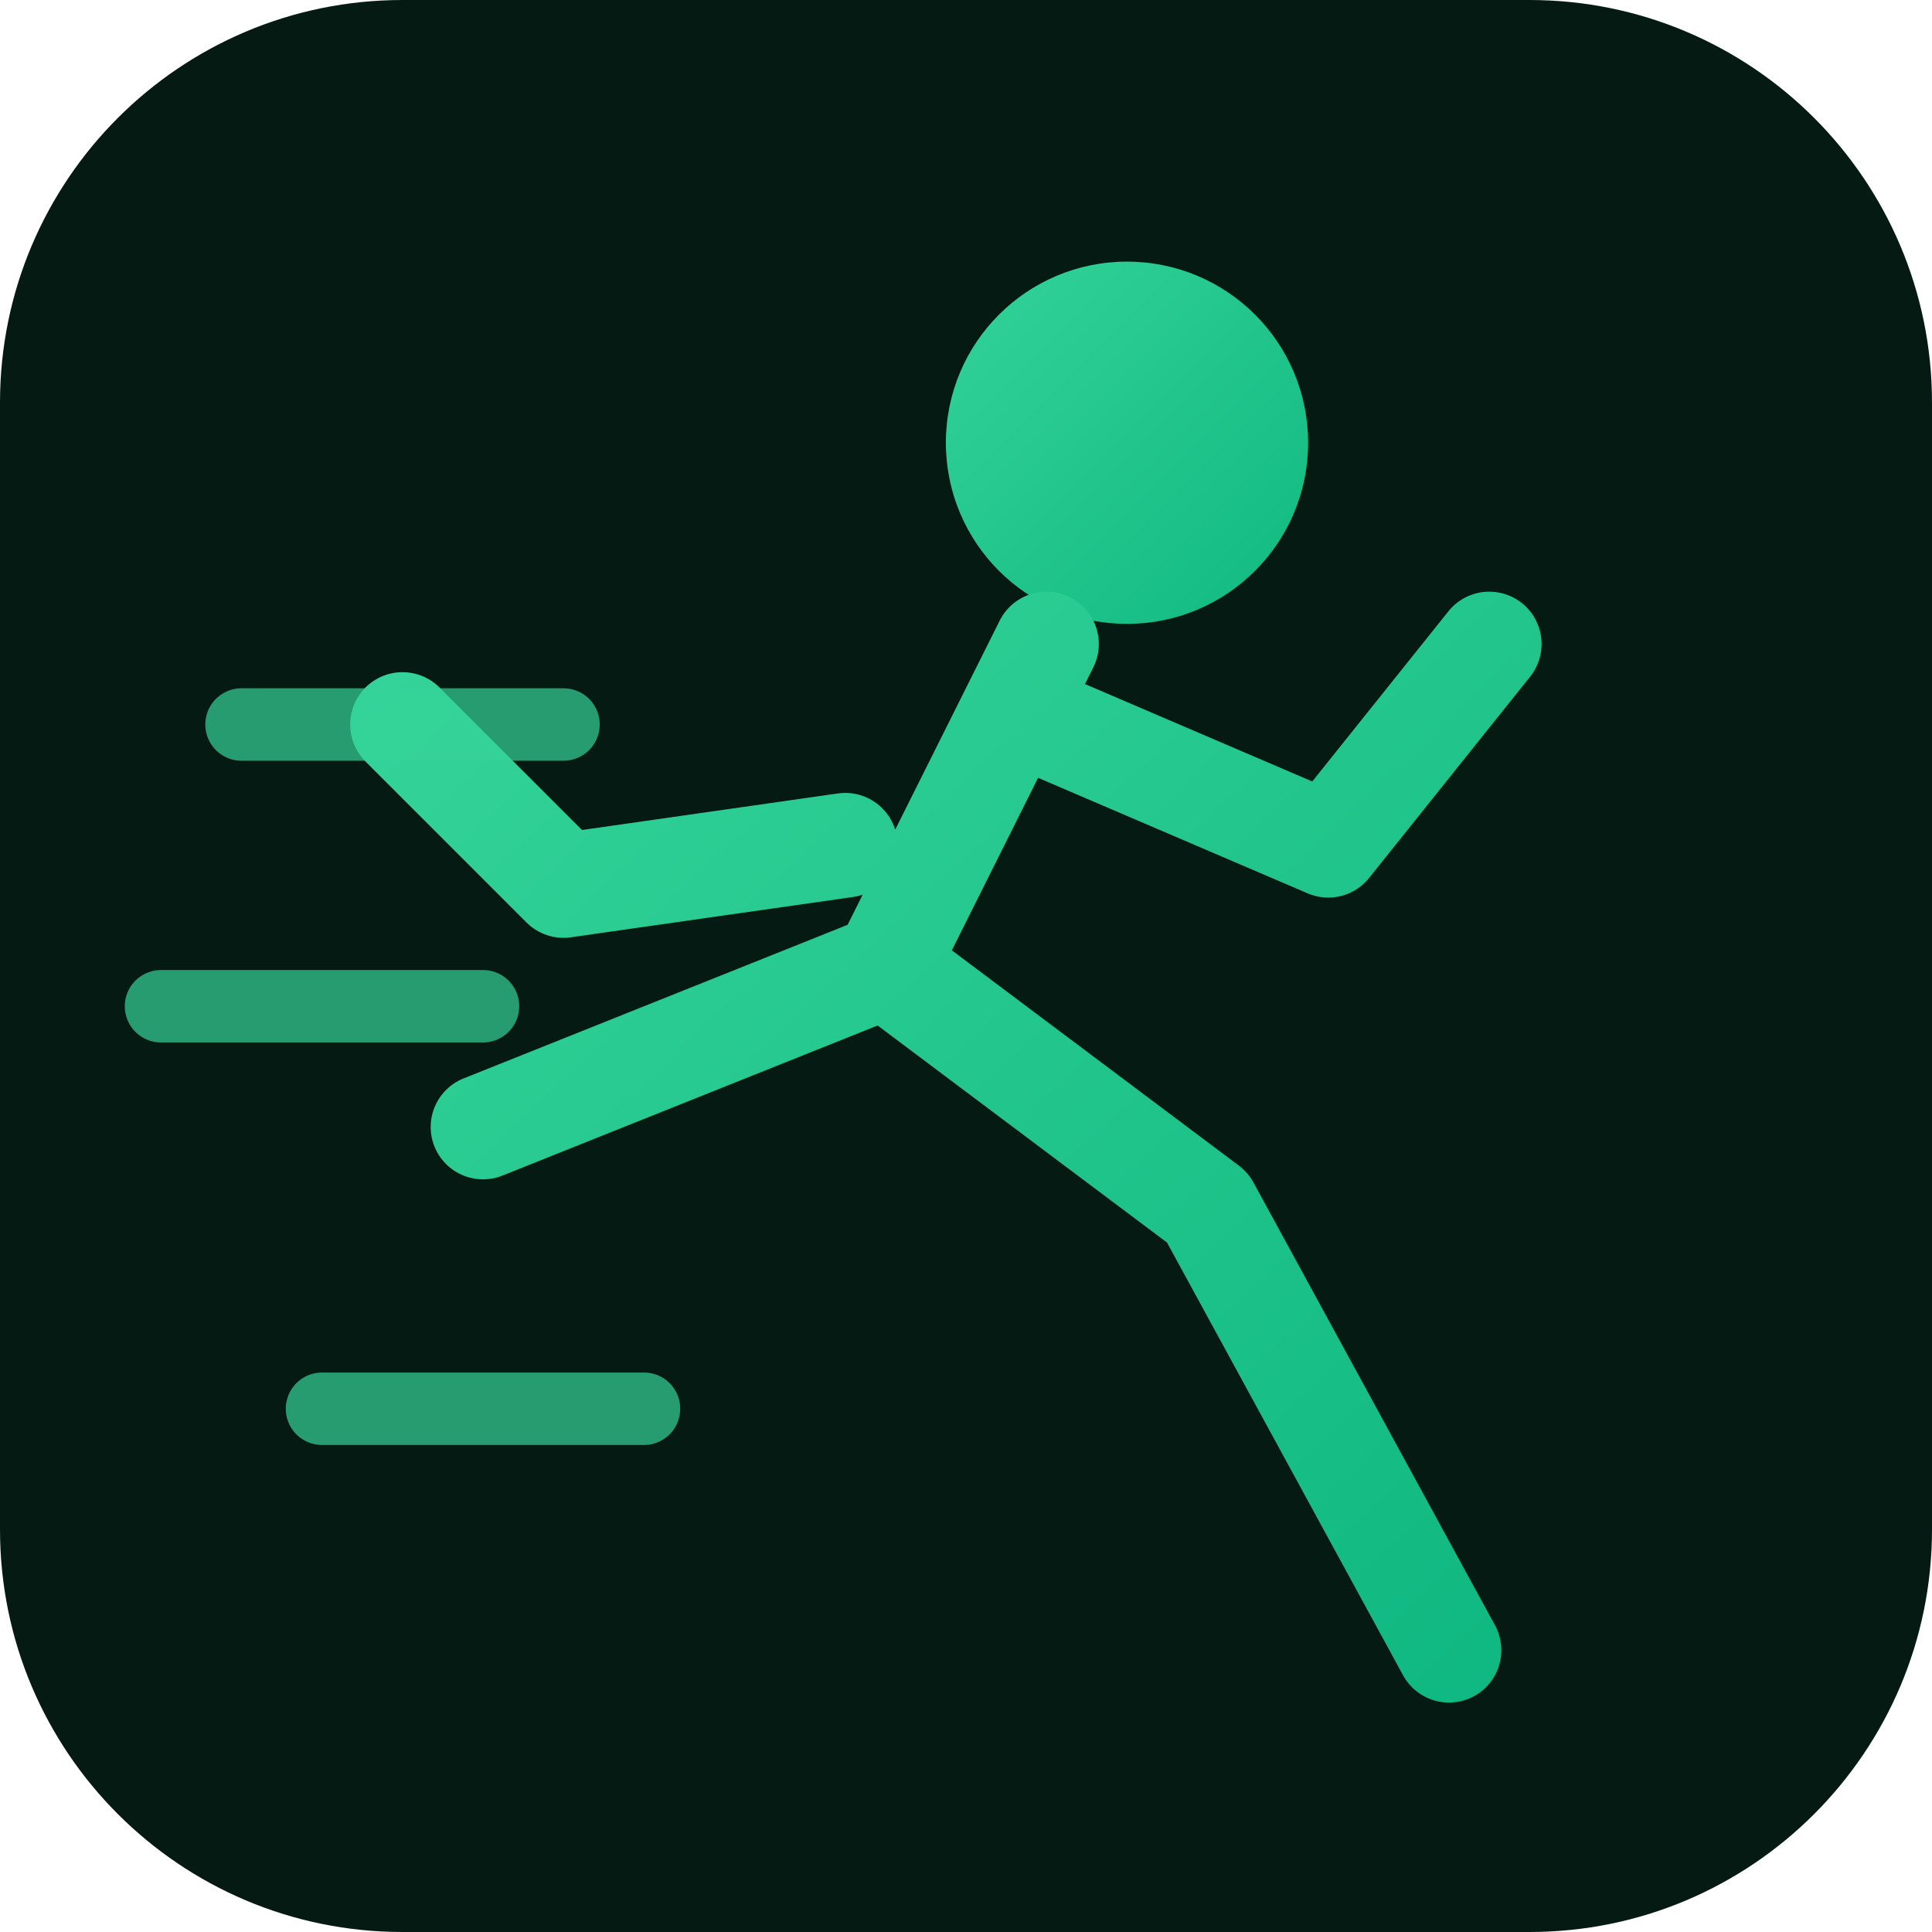
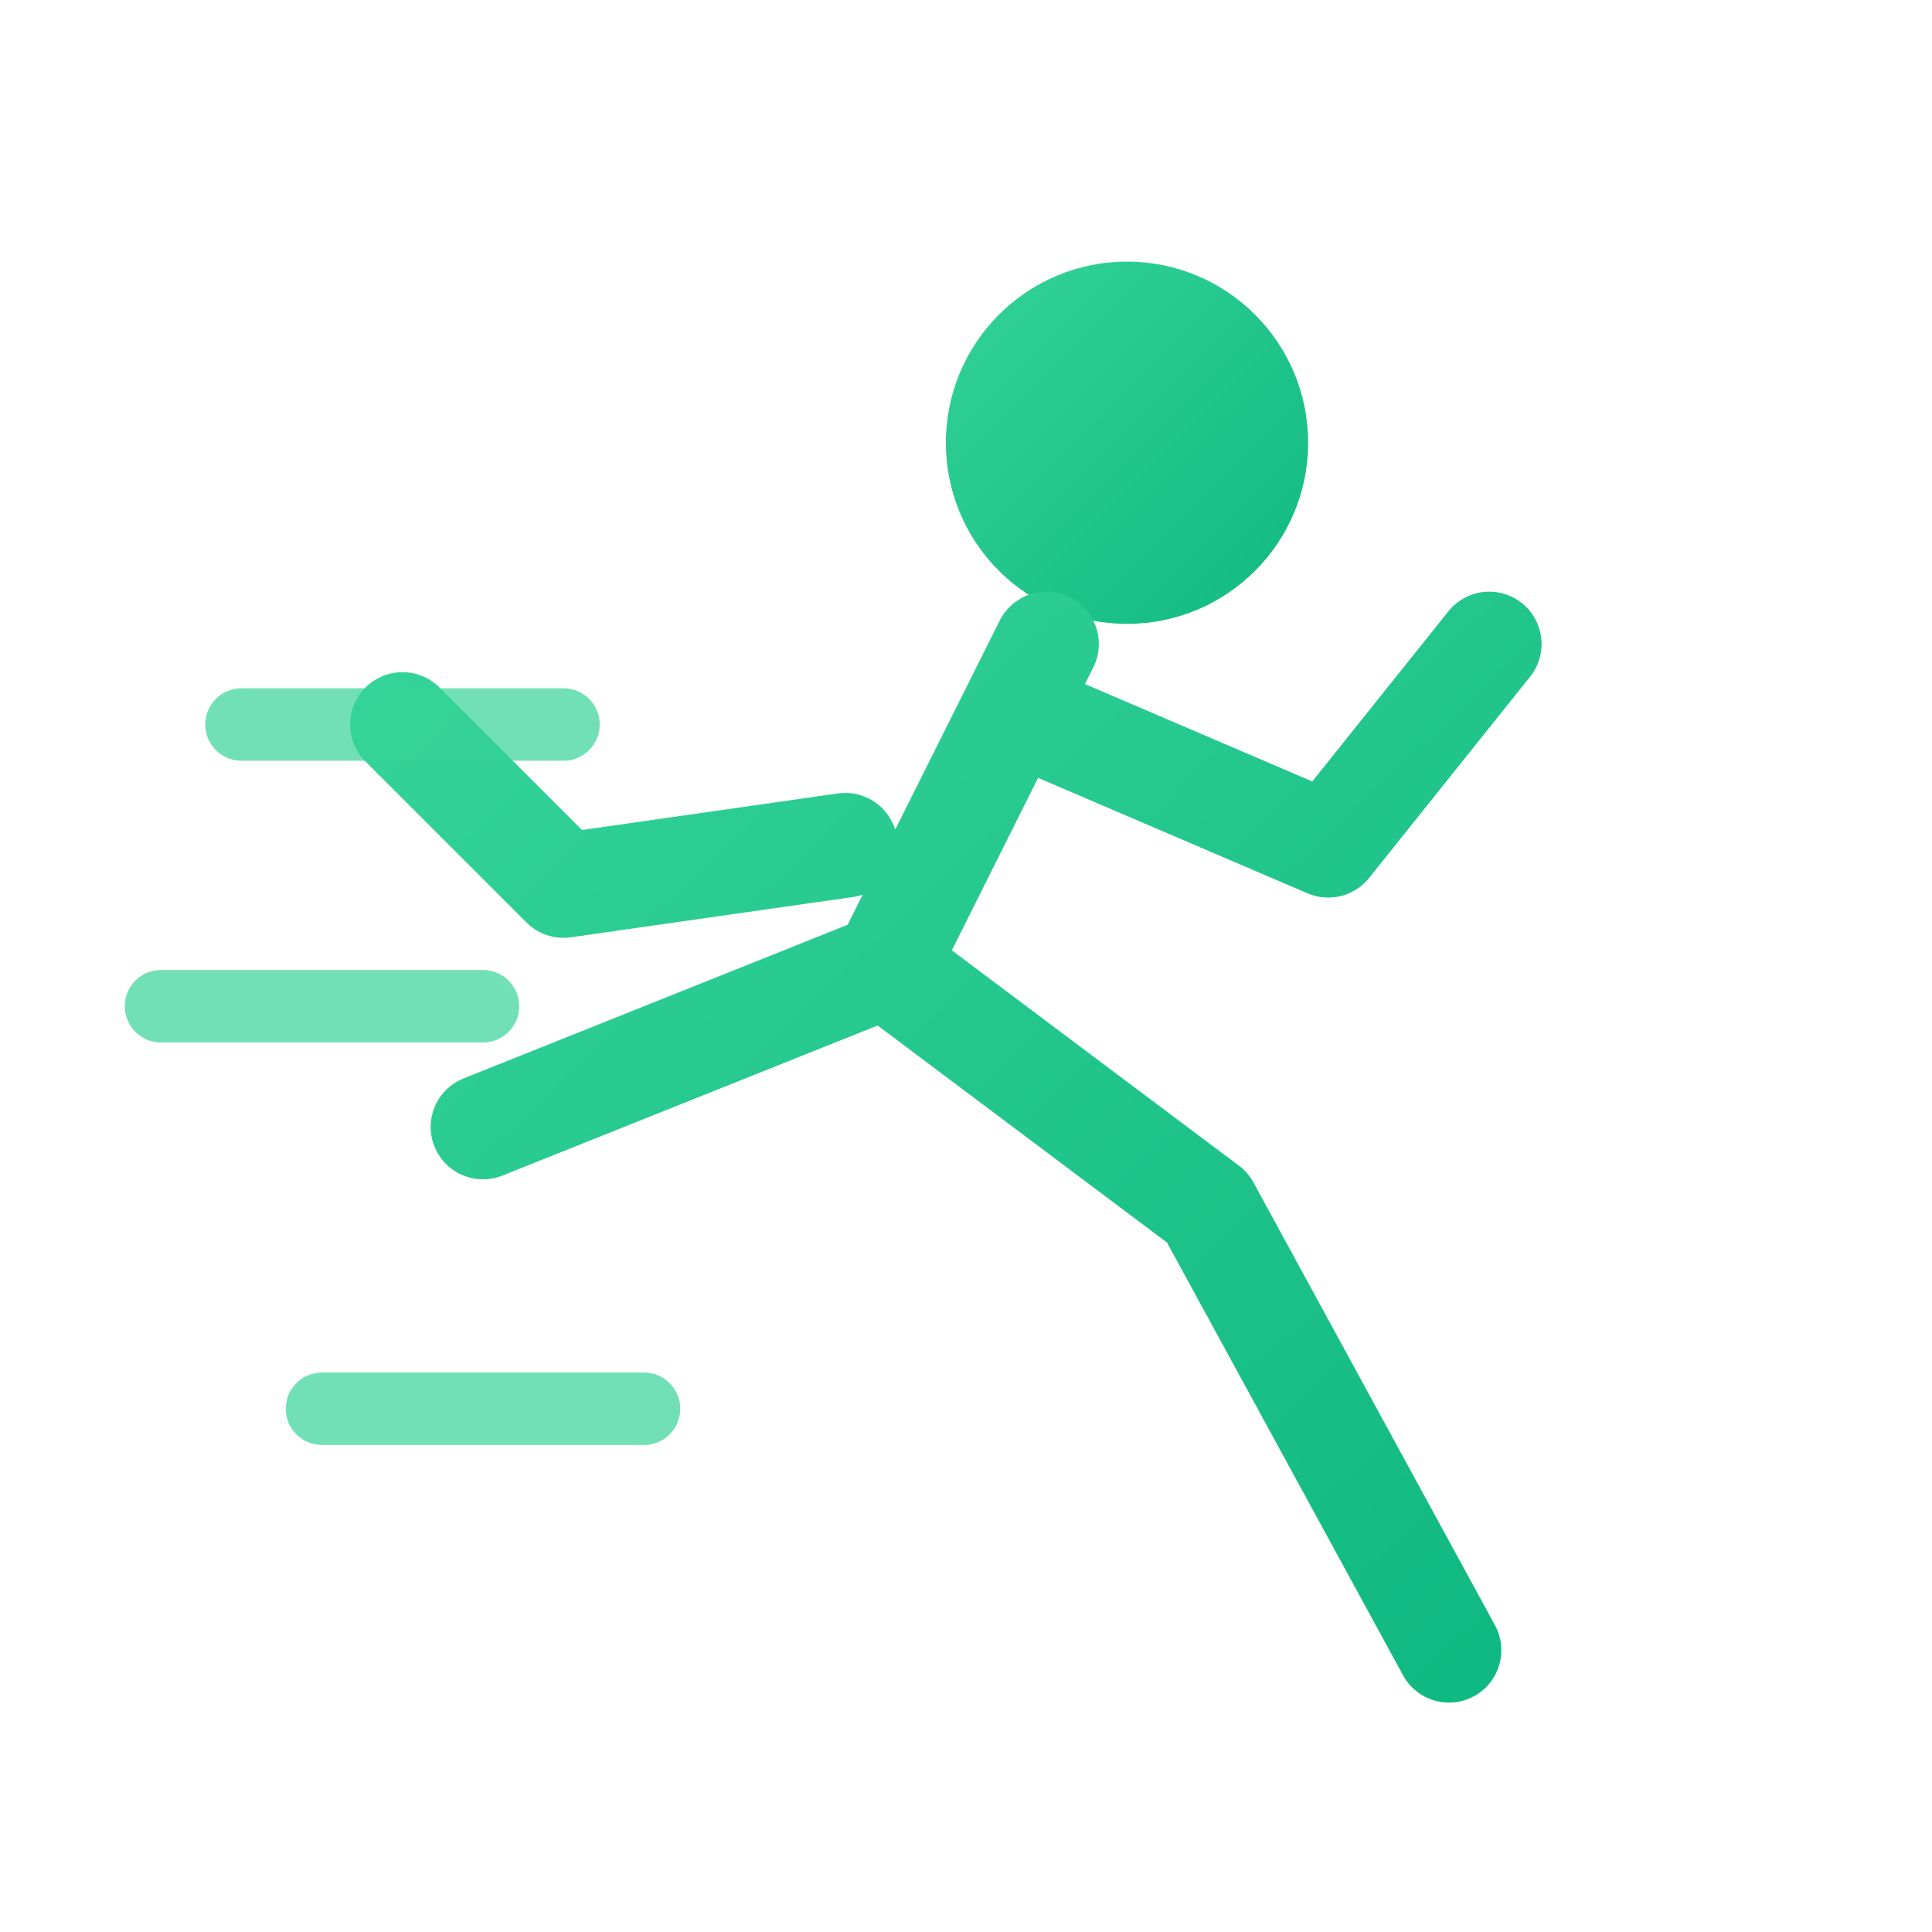
<svg xmlns="http://www.w3.org/2000/svg" viewBox="0 0 48 48" fill="none">
  <defs>
    <linearGradient id="run-grad" x1="0%" y1="0%" x2="100%" y2="100%">
      <stop offset="0%" stop-color="#34d399" />
      <stop offset="100%" stop-color="#10b981" />
    </linearGradient>
  </defs>
-   <rect width="48" height="48" rx="10" fill="#061a14" />
  <circle cx="28" cy="11" r="4.5" fill="url(#run-grad)" />
  <path d="M26 16L22 24L12 28M22 24L30 30L36 41M26 18L33 21L37 16M21 21L14 22L10 18" stroke="url(#run-grad)" stroke-width="2.6" stroke-linecap="round" stroke-linejoin="round" />
  <path d="M6 18H14M4 25H12M8 35H16" stroke="#34d399" stroke-width="1.8" stroke-linecap="round" opacity="0.7" />
</svg>
